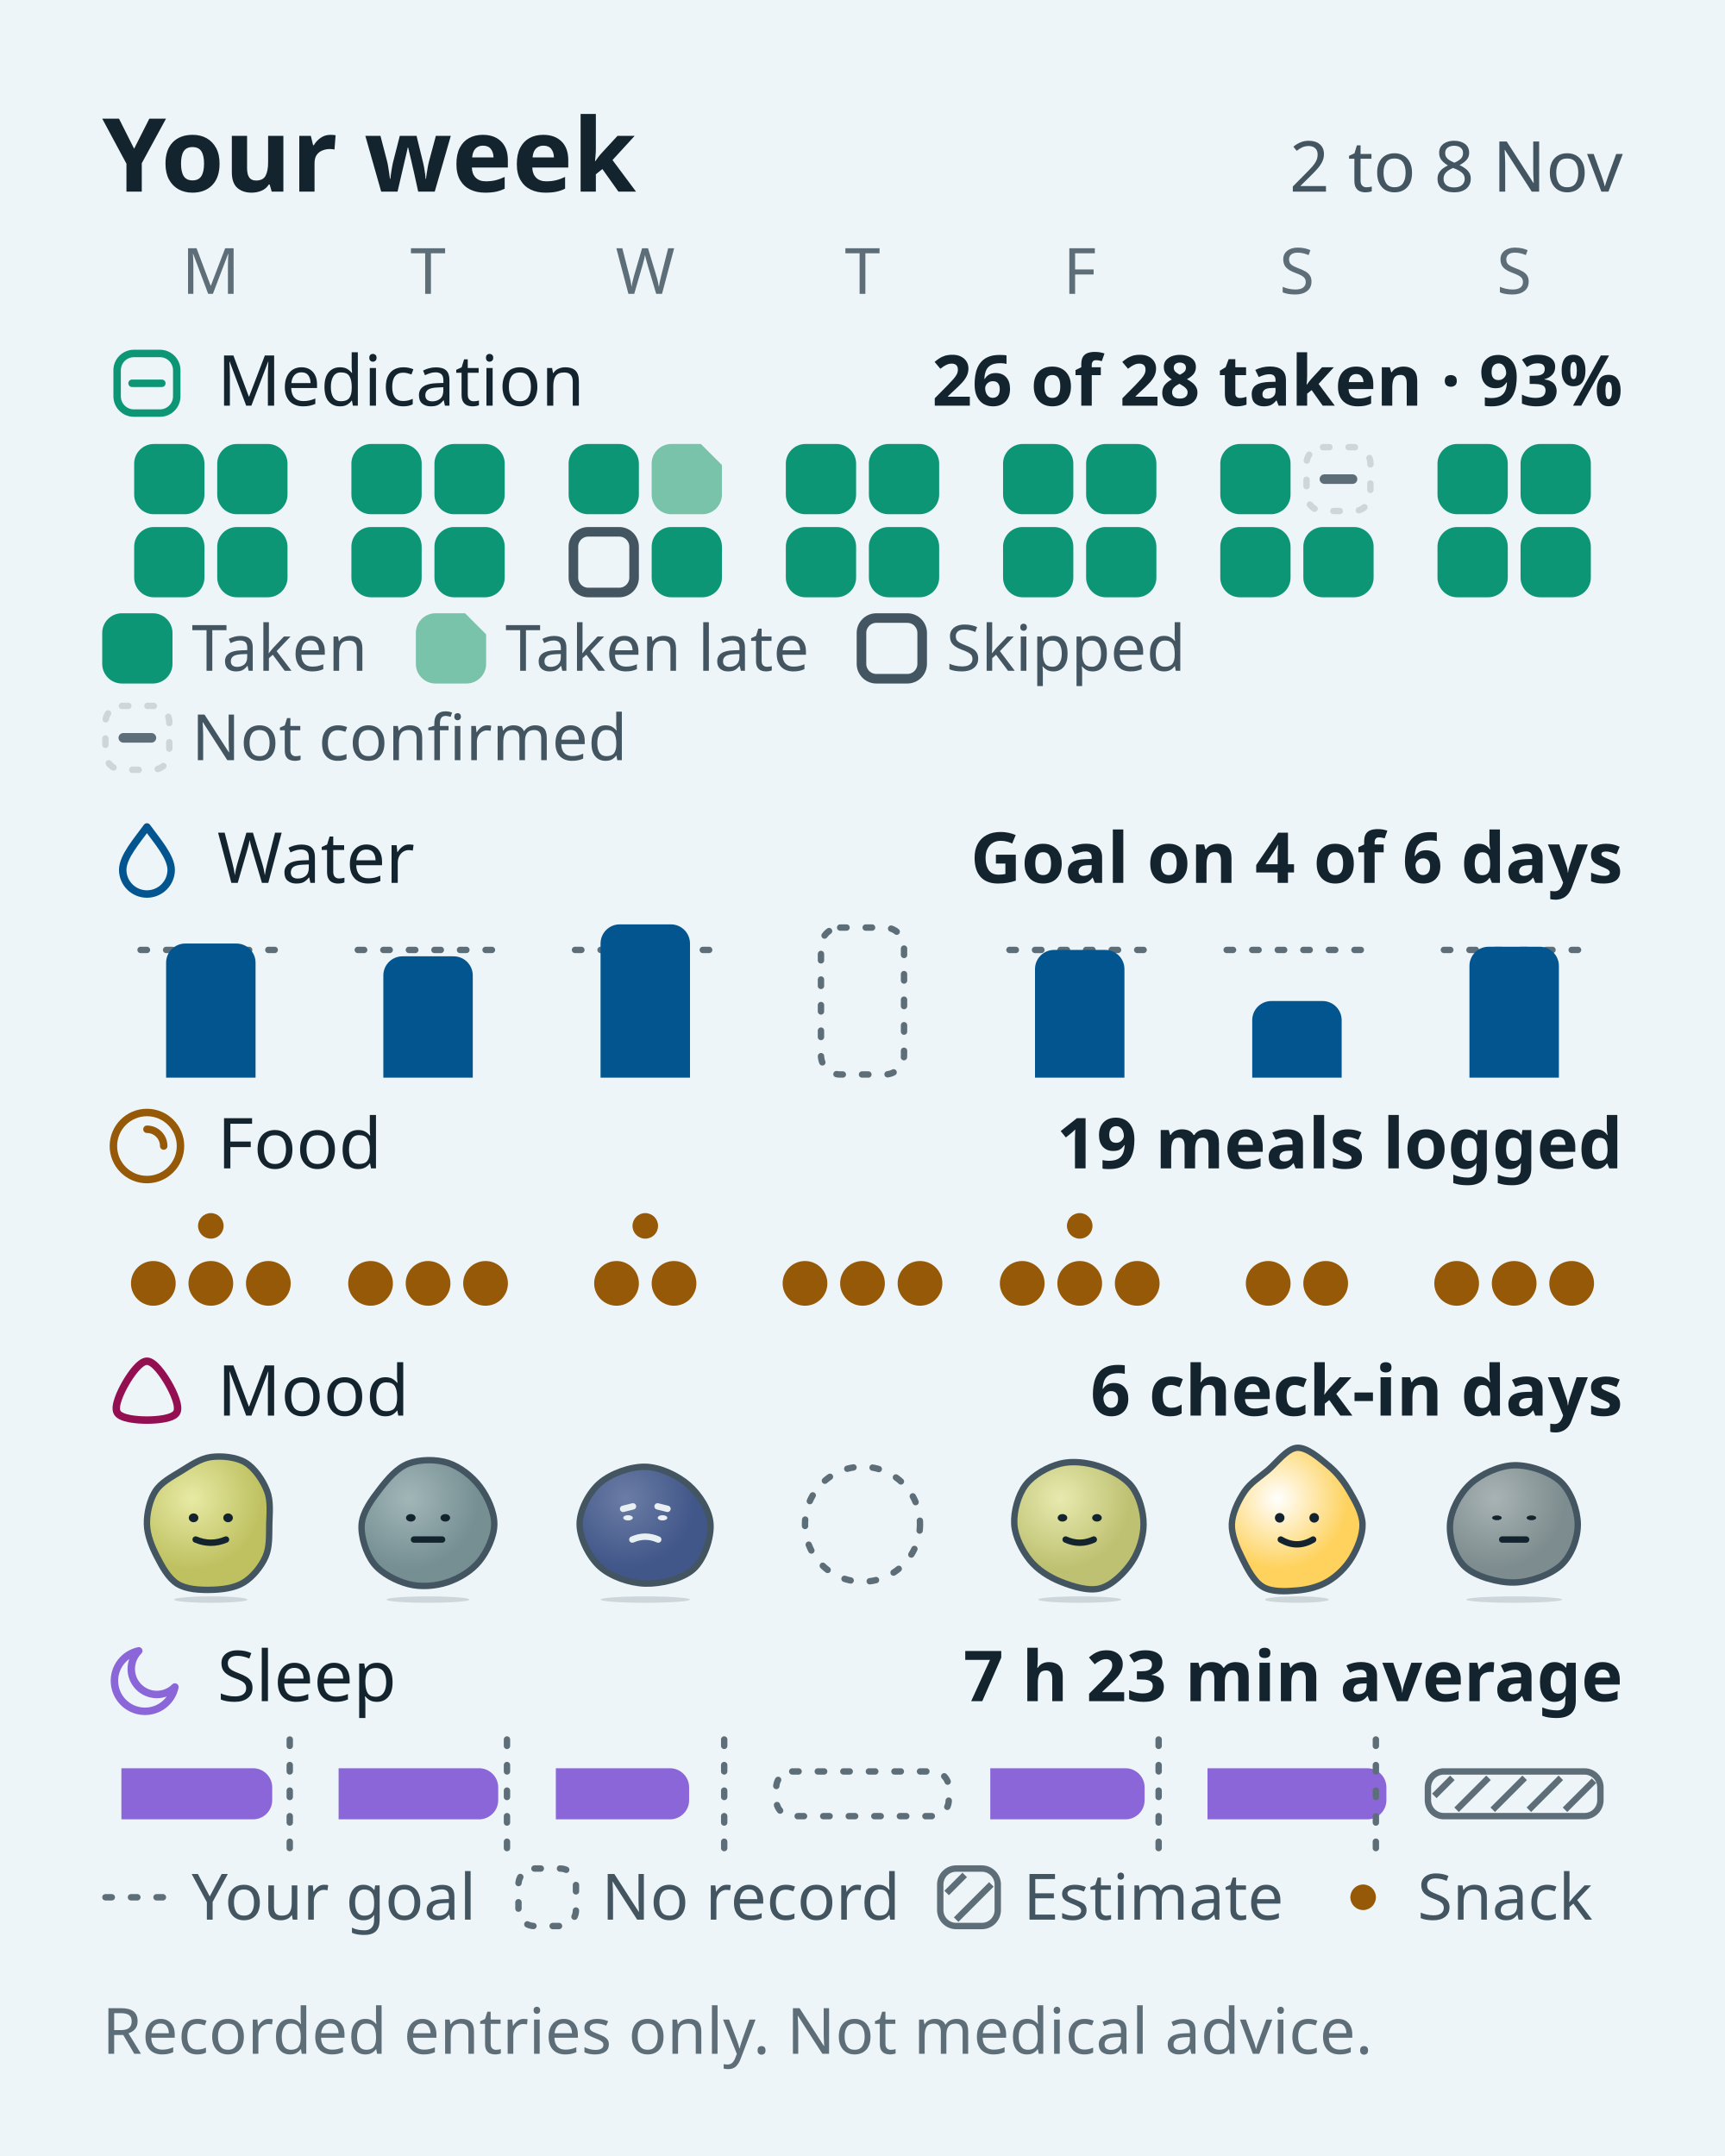
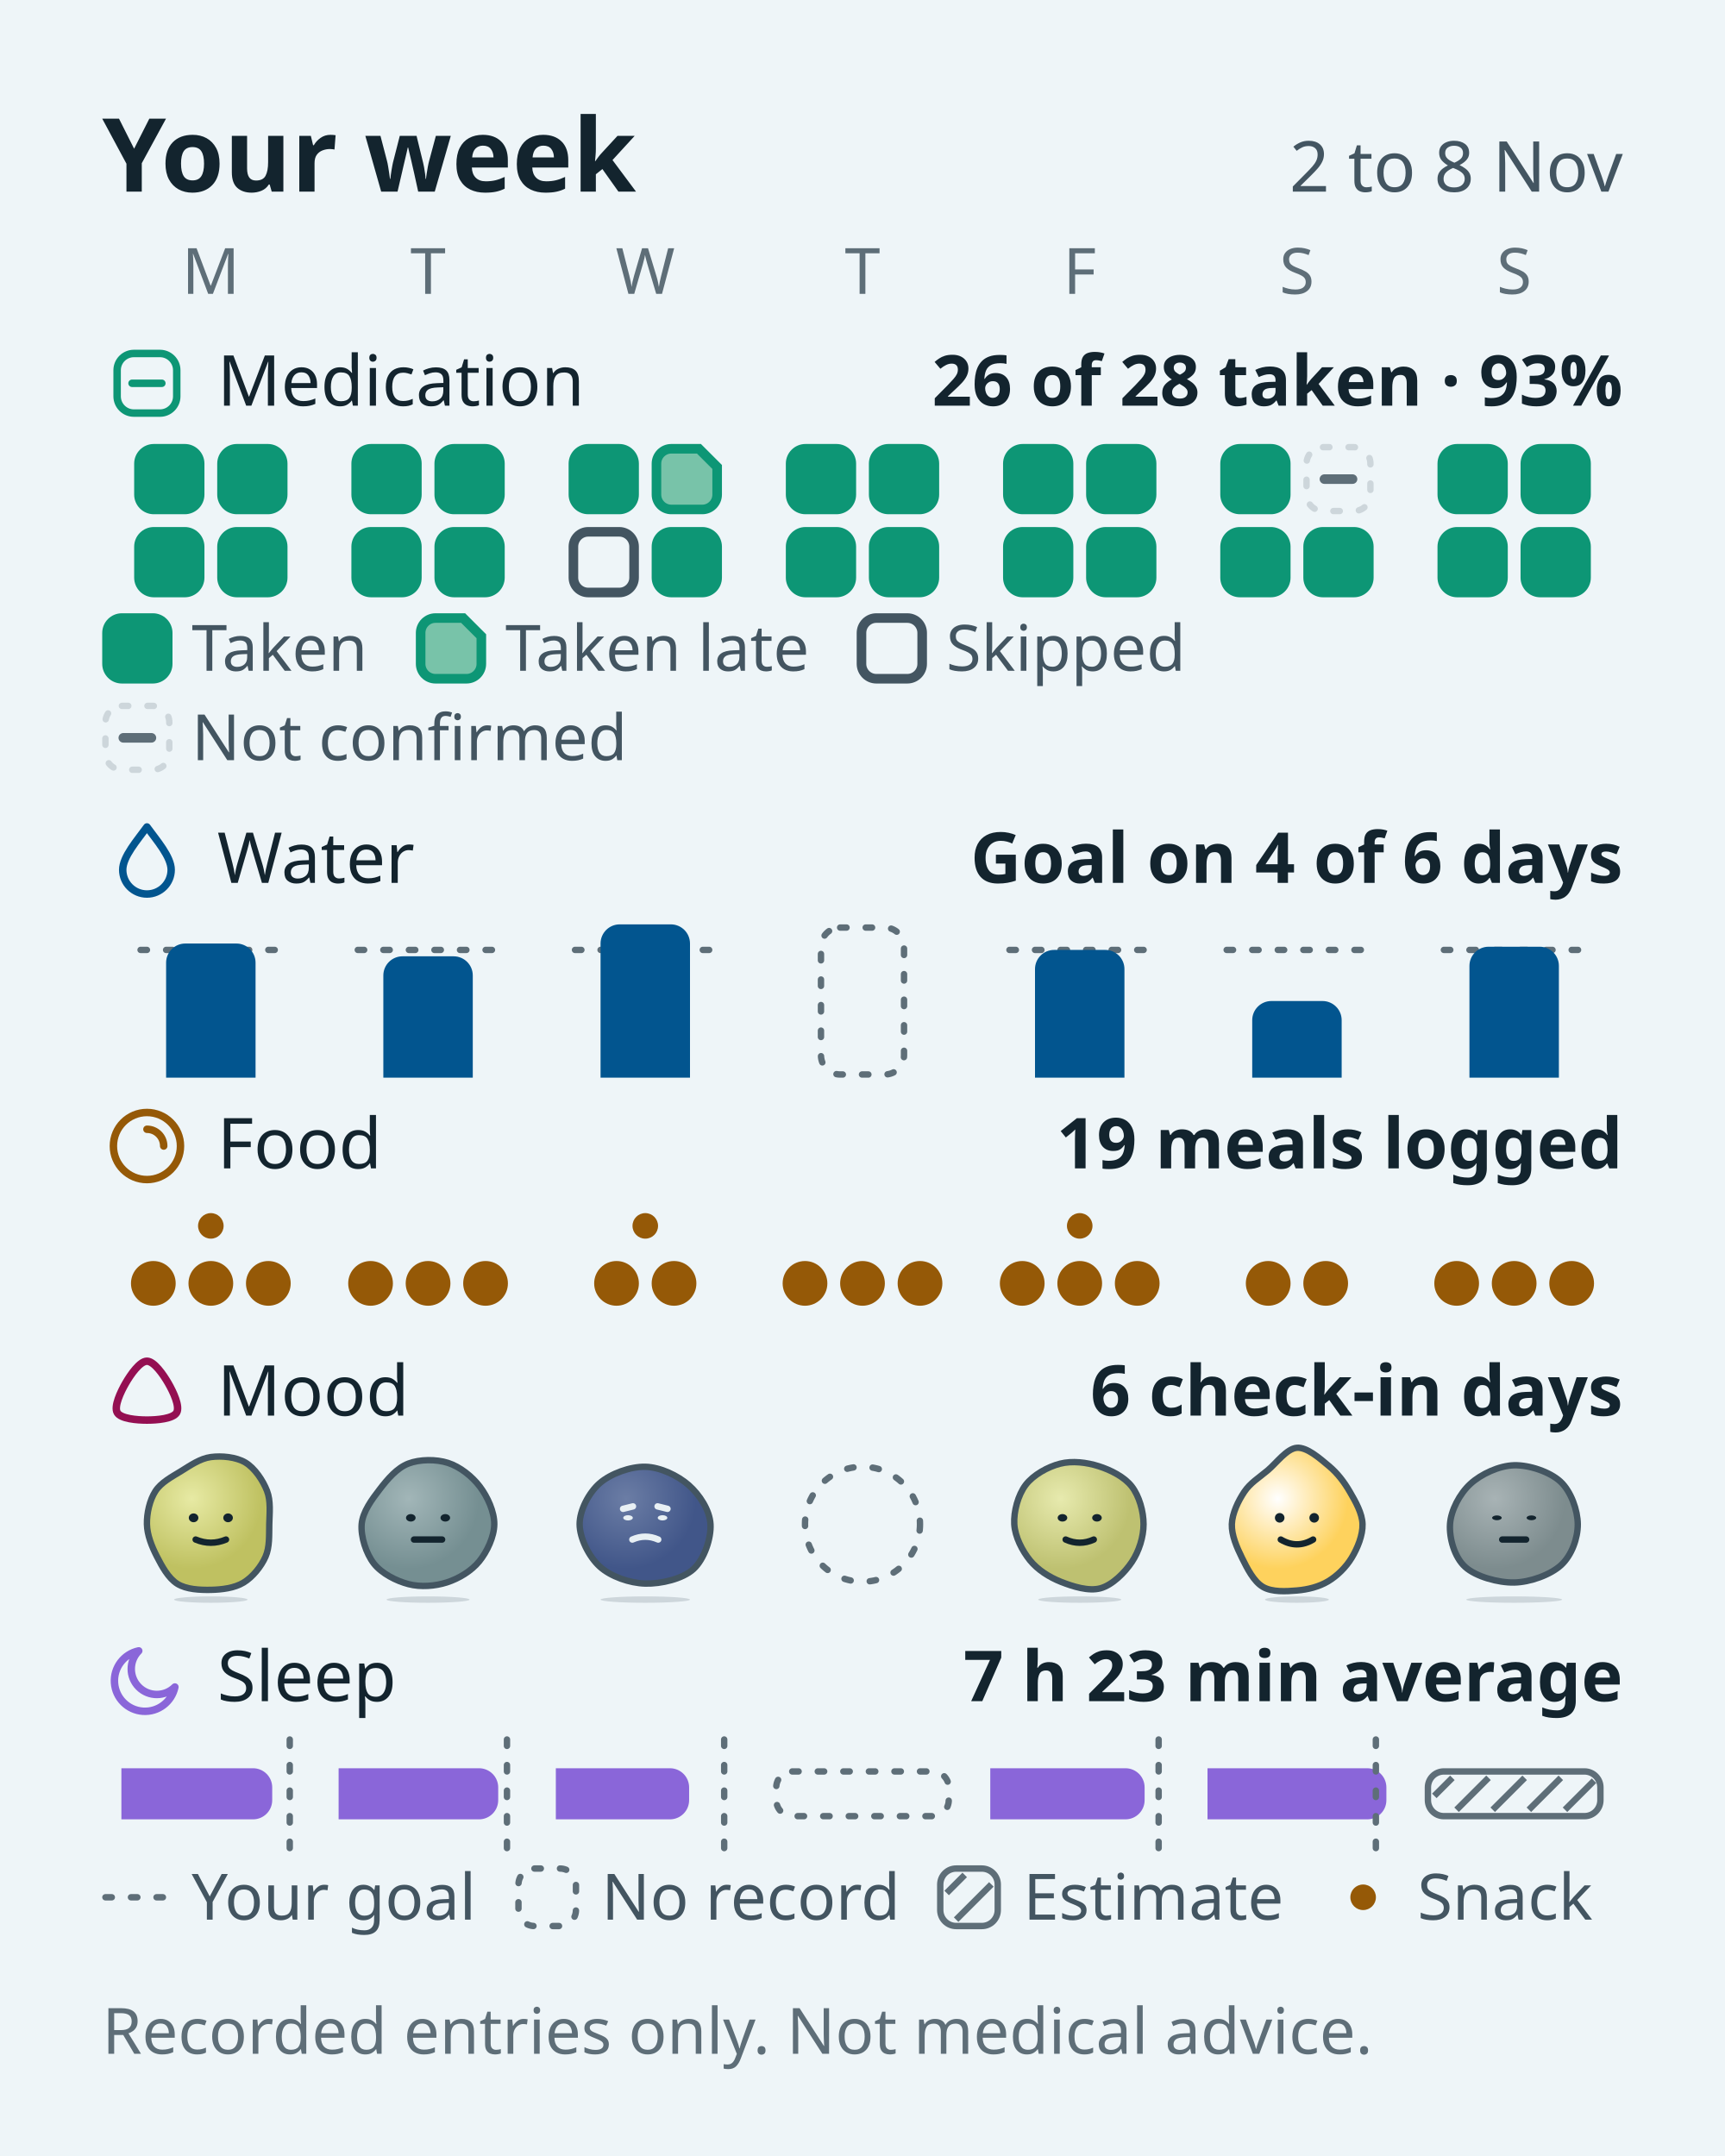
<svg xmlns="http://www.w3.org/2000/svg" width="1080" height="1350" viewBox="0 0 1080 1350">
  <defs>
    <radialGradient id="g1" gradientUnits="userSpaceOnUse" cx="120" cy="938.4" r="44">
      <stop offset="0" stop-color="#e7eaa4" />
      <stop offset="1" stop-color="#bfc161" />
    </radialGradient>
    <radialGradient id="g2" gradientUnits="userSpaceOnUse" cx="256" cy="938.4" r="44">
      <stop offset="0" stop-color="#a2b6b8" />
      <stop offset="1" stop-color="#758f92" />
    </radialGradient>
    <radialGradient id="g3" gradientUnits="userSpaceOnUse" cx="392" cy="938.4" r="44">
      <stop offset="0" stop-color="#6b7da5" />
      <stop offset="1" stop-color="#415689" />
    </radialGradient>
    <radialGradient id="g4" gradientUnits="userSpaceOnUse" cx="664" cy="938.4" r="44">
      <stop offset="0" stop-color="#e7eaae" />
      <stop offset="1" stop-color="#bec171" />
    </radialGradient>
    <radialGradient id="g5" gradientUnits="userSpaceOnUse" cx="800" cy="938.4" r="44">
      <stop offset="0" stop-color="#ffffff" />
      <stop offset="1" stop-color="#fed25d" />
    </radialGradient>
    <radialGradient id="g6" gradientUnits="userSpaceOnUse" cx="936" cy="938.4" r="44">
      <stop offset="0" stop-color="#a8b3b5" />
      <stop offset="1" stop-color="#7d8c8e" />
    </radialGradient>
  </defs>
  <rect width="1080" height="1350" fill="#eef5f8" />
  <text x="64" y="120" font-family="Geologica" font-weight="600" font-size="64" fill="#13242e">Your week</text>
  <text x="1016" y="120" font-family="IBM Plex Sans" font-weight="500" font-size="44" fill="#435561" text-anchor="end">2 to 8 Nov</text>
  <text x="132" y="184" font-family="IBM Plex Sans" font-weight="500" font-size="40" fill="#5e6e78" text-anchor="middle">M</text>
  <text x="268" y="184" font-family="IBM Plex Sans" font-weight="500" font-size="40" fill="#5e6e78" text-anchor="middle">T</text>
  <text x="404" y="184" font-family="IBM Plex Sans" font-weight="500" font-size="40" fill="#5e6e78" text-anchor="middle">W</text>
  <text x="540" y="184" font-family="IBM Plex Sans" font-weight="500" font-size="40" fill="#5e6e78" text-anchor="middle">T</text>
  <text x="676" y="184" font-family="IBM Plex Sans" font-weight="500" font-size="40" fill="#5e6e78" text-anchor="middle">F</text>
  <text x="812" y="184" font-family="IBM Plex Sans" font-weight="500" font-size="40" fill="#5e6e78" text-anchor="middle">S</text>
  <text x="948" y="184" font-family="IBM Plex Sans" font-weight="500" font-size="40" fill="#5e6e78" text-anchor="middle">S</text>
  <g>
    <rect x="73.33" y="221.33" width="37.33" height="37.33" rx="10.5" fill="none" stroke="#0d9675" stroke-width="4.67" stroke-linecap="round" stroke-linejoin="round" />
    <line x1="82.67" y1="240" x2="101.33" y2="240" stroke="#0d9675" stroke-width="4.67" stroke-linecap="round" stroke-linejoin="round" />
  </g>
  <text x="136" y="254" font-family="IBM Plex Sans" font-weight="500" font-size="44" fill="#13242e">Medication</text>
  <text x="1016" y="254" font-family="IBM Plex Sans" font-weight="600" font-size="44" fill="#13242e" text-anchor="end">26 of 28 taken · 93%</text>
  <g>
    <rect x="84" y="278" width="44" height="44" rx="12.32" fill="#0d9675" />
  </g>
  <g>
    <rect x="136" y="278" width="44" height="44" rx="12.32" fill="#0d9675" />
  </g>
  <g>
    <rect x="84" y="330" width="44" height="44" rx="12.32" fill="#0d9675" />
  </g>
  <g>
    <rect x="136" y="330" width="44" height="44" rx="12.32" fill="#0d9675" />
  </g>
  <g>
    <rect x="220" y="278" width="44" height="44" rx="12.32" fill="#0d9675" />
  </g>
  <g>
    <rect x="272" y="278" width="44" height="44" rx="12.32" fill="#0d9675" />
  </g>
  <g>
    <rect x="220" y="330" width="44" height="44" rx="12.32" fill="#0d9675" />
  </g>
  <g>
    <rect x="272" y="330" width="44" height="44" rx="12.32" fill="#0d9675" />
  </g>
  <g>
    <rect x="356" y="278" width="44" height="44" rx="12.32" fill="#0d9675" />
  </g>
  <g>
-     <path d="M420.32 278 L438.8 278 L452 291.2 L452 309.68 A12.32 12.32 0 0 1 439.68 322 L420.32 322 A12.32 12.32 0 0 1 408 309.68 L408 290.32 A12.32 12.32 0 0 1 420.32 278 Z" fill="#78c3a9" />
+     <path d="M420.32 281 L437.6 281 L449 292.4 L449 309.68 A9.32 9.32 0 0 1 439.68 319 L420.32 319 A9.32 9.32 0 0 1 411 309.68 L411 290.32 A9.32 9.32 0 0 1 420.32 281 Z" fill="#78c3a9" stroke="#0d9675" stroke-width="6" />
  </g>
  <g>
    <rect x="359" y="333" width="38" height="38" rx="9.32" fill="none" stroke="#435561" stroke-width="6" />
  </g>
  <g>
    <rect x="408" y="330" width="44" height="44" rx="12.32" fill="#0d9675" />
  </g>
  <g>
    <rect x="492" y="278" width="44" height="44" rx="12.32" fill="#0d9675" />
  </g>
  <g>
    <rect x="544" y="278" width="44" height="44" rx="12.32" fill="#0d9675" />
  </g>
  <g>
    <rect x="492" y="330" width="44" height="44" rx="12.32" fill="#0d9675" />
  </g>
  <g>
    <rect x="544" y="330" width="44" height="44" rx="12.32" fill="#0d9675" />
  </g>
  <g>
    <rect x="628" y="278" width="44" height="44" rx="12.32" fill="#0d9675" />
  </g>
  <g>
    <rect x="680" y="278" width="44" height="44" rx="12.32" fill="#0d9675" />
  </g>
  <g>
    <rect x="628" y="330" width="44" height="44" rx="12.32" fill="#0d9675" />
  </g>
  <g>
    <rect x="680" y="330" width="44" height="44" rx="12.32" fill="#0d9675" />
  </g>
  <g>
    <rect x="764" y="278" width="44" height="44" rx="12.32" fill="#0d9675" />
  </g>
  <g>
    <rect x="818" y="280" width="40" height="40" rx="10.32" fill="none" stroke="#cdd6db" stroke-width="4" stroke-linecap="round" stroke-linejoin="round" stroke-dasharray="4 12" />
    <line x1="829.2" y1="300" x2="846.8" y2="300" stroke="#5e6e78" stroke-width="6" stroke-linecap="round" stroke-linejoin="round" />
  </g>
  <g>
    <rect x="764" y="330" width="44" height="44" rx="12.32" fill="#0d9675" />
  </g>
  <g>
    <rect x="816" y="330" width="44" height="44" rx="12.32" fill="#0d9675" />
  </g>
  <g>
    <rect x="900" y="278" width="44" height="44" rx="12.32" fill="#0d9675" />
  </g>
  <g>
    <rect x="952" y="278" width="44" height="44" rx="12.32" fill="#0d9675" />
  </g>
  <g>
    <rect x="900" y="330" width="44" height="44" rx="12.32" fill="#0d9675" />
  </g>
  <g>
    <rect x="952" y="330" width="44" height="44" rx="12.32" fill="#0d9675" />
  </g>
  <g>
    <rect x="64" y="384" width="44" height="44" rx="12.32" fill="#0d9675" />
  </g>
  <text x="120" y="420" font-family="IBM Plex Sans" font-weight="500" font-size="40" fill="#435561">Taken</text>
  <g>
-     <path d="M272.68 384 L291.16 384 L304.36 397.2 L304.36 415.68 A12.32 12.32 0 0 1 292.04 428 L272.68 428 A12.32 12.32 0 0 1 260.36 415.68 L260.36 396.32 A12.32 12.32 0 0 1 272.68 384 Z" fill="#78c3a9" />
+     <path d="M272.68 387 L289.96 387 L301.36 398.4 L301.36 415.68 A9.32 9.32 0 0 1 292.04 425 L272.68 425 A9.32 9.32 0 0 1 263.36 415.68 L263.36 396.32 A9.32 9.32 0 0 1 272.68 387 Z" fill="#78c3a9" stroke="#0d9675" stroke-width="6" />
  </g>
  <text x="316.36" y="420" font-family="IBM Plex Sans" font-weight="500" font-size="40" fill="#435561">Taken late</text>
  <g>
    <rect x="539.36" y="387" width="38" height="38" rx="9.32" fill="none" stroke="#435561" stroke-width="6" />
  </g>
  <text x="592.36" y="420" font-family="IBM Plex Sans" font-weight="500" font-size="40" fill="#435561">Skipped</text>
  <g>
    <rect x="66" y="442" width="40" height="40" rx="10.32" fill="none" stroke="#cdd6db" stroke-width="4" stroke-linecap="round" stroke-linejoin="round" stroke-dasharray="4 12" />
    <line x1="77.2" y1="462" x2="94.8" y2="462" stroke="#5e6e78" stroke-width="6" stroke-linecap="round" stroke-linejoin="round" />
  </g>
  <text x="120" y="476" font-family="IBM Plex Sans" font-weight="500" font-size="40" fill="#435561">Not confirmed</text>
  <g>
    <path d="M92 517.8 C85.93 526.2 76.83 536.47 76.83 544.63 A15.17 15.17 0 0 0 107.17 544.63 C107.17 536.47 98.07 526.2 92 517.8 Z" fill="none" stroke="#02558f" stroke-width="4.67" stroke-linecap="round" stroke-linejoin="round" />
  </g>
  <text x="136" y="552.8" font-family="IBM Plex Sans" font-weight="500" font-size="44" fill="#13242e">Water</text>
  <text x="1016" y="552.8" font-family="IBM Plex Sans" font-weight="600" font-size="44" fill="#13242e" text-anchor="end">Goal on 4 of 6 days</text>
  <g>
    <line x1="88" y1="594.8" x2="176" y2="594.8" stroke="#5e6e78" stroke-width="4" stroke-linecap="round" stroke-linejoin="round" stroke-dasharray="4 12" />
    <path d="M104 674.8 L104 602.8 A12 12 0 0 1 116 590.8 L148 590.8 A12 12 0 0 1 160 602.8 L160 674.8 Z" fill="#02558f" />
  </g>
  <g>
    <line x1="224" y1="594.8" x2="312" y2="594.8" stroke="#5e6e78" stroke-width="4" stroke-linecap="round" stroke-linejoin="round" stroke-dasharray="4 12" />
    <path d="M240 674.8 L240 610.8 A12 12 0 0 1 252 598.8 L284 598.8 A12 12 0 0 1 296 610.8 L296 674.8 Z" fill="#02558f" />
  </g>
  <g>
    <line x1="360" y1="594.8" x2="448" y2="594.8" stroke="#5e6e78" stroke-width="4" stroke-linecap="round" stroke-linejoin="round" stroke-dasharray="4 12" />
    <path d="M376 674.8 L376 590.8 A12 12 0 0 1 388 578.8 L420 578.8 A12 12 0 0 1 432 590.8 L432 674.8 Z" fill="#02558f" />
  </g>
  <g>
    <rect x="514" y="580.8" width="52" height="92" rx="12" fill="none" stroke="#5e6e78" stroke-width="4" stroke-linecap="round" stroke-linejoin="round" stroke-dasharray="4 12" />
  </g>
  <g>
    <line x1="632" y1="594.8" x2="720" y2="594.8" stroke="#5e6e78" stroke-width="4" stroke-linecap="round" stroke-linejoin="round" stroke-dasharray="4 12" />
    <path d="M648 674.8 L648 606.8 A12 12 0 0 1 660 594.8 L692 594.8 A12 12 0 0 1 704 606.8 L704 674.8 Z" fill="#02558f" />
  </g>
  <g>
    <line x1="768" y1="594.8" x2="856" y2="594.8" stroke="#5e6e78" stroke-width="4" stroke-linecap="round" stroke-linejoin="round" stroke-dasharray="4 12" />
    <path d="M784 674.8 L784 638.8 A12 12 0 0 1 796 626.8 L828 626.8 A12 12 0 0 1 840 638.8 L840 674.8 Z" fill="#02558f" />
  </g>
  <g>
    <line x1="904" y1="594.8" x2="992" y2="594.8" stroke="#5e6e78" stroke-width="4" stroke-linecap="round" stroke-linejoin="round" stroke-dasharray="4 12" />
    <path d="M920 674.8 L920 604.8 A12 12 0 0 1 932 592.8 L964 592.8 A12 12 0 0 1 976 604.8 L976 674.8 Z" fill="#02558f" />
  </g>
  <g>
    <circle cx="92" cy="717.6" r="21" fill="none" stroke="#955907" stroke-width="4.67" stroke-linecap="round" stroke-linejoin="round" />
    <path d="M92 707.1 A10.5 10.5 0 0 1 102.5 717.6" fill="none" stroke="#955907" stroke-width="4.67" stroke-linecap="round" stroke-linejoin="round" />
  </g>
  <text x="136" y="731.6" font-family="IBM Plex Sans" font-weight="500" font-size="44" fill="#13242e">Food</text>
  <text x="1016" y="731.6" font-family="IBM Plex Sans" font-weight="600" font-size="44" fill="#13242e" text-anchor="end">19 meals logged</text>
  <g>
    <circle cx="96" cy="803.6" r="14" fill="#955907" />
    <circle cx="132" cy="803.6" r="14" fill="#955907" />
    <circle cx="168" cy="803.6" r="14" fill="#955907" />
    <circle cx="132" cy="767.6" r="8" fill="#955907" />
  </g>
  <g>
    <circle cx="232" cy="803.6" r="14" fill="#955907" />
    <circle cx="268" cy="803.6" r="14" fill="#955907" />
    <circle cx="304" cy="803.6" r="14" fill="#955907" />
  </g>
  <g>
    <circle cx="386" cy="803.6" r="14" fill="#955907" />
    <circle cx="422" cy="803.6" r="14" fill="#955907" />
    <circle cx="404" cy="767.6" r="8" fill="#955907" />
  </g>
  <g>
    <circle cx="504" cy="803.6" r="14" fill="#955907" />
    <circle cx="540" cy="803.6" r="14" fill="#955907" />
    <circle cx="576" cy="803.6" r="14" fill="#955907" />
  </g>
  <g>
    <circle cx="640" cy="803.6" r="14" fill="#955907" />
    <circle cx="676" cy="803.6" r="14" fill="#955907" />
    <circle cx="712" cy="803.6" r="14" fill="#955907" />
    <circle cx="676" cy="767.6" r="8" fill="#955907" />
  </g>
  <g>
    <circle cx="794" cy="803.6" r="14" fill="#955907" />
    <circle cx="830" cy="803.6" r="14" fill="#955907" />
  </g>
  <g>
    <circle cx="912" cy="803.6" r="14" fill="#955907" />
    <circle cx="948" cy="803.6" r="14" fill="#955907" />
    <circle cx="984" cy="803.6" r="14" fill="#955907" />
  </g>
  <g>
    <path d="M92 852.33 C96.45 852.33 102.24 860.73 105.34 866.1 C108.44 871.47 112.81 880.68 110.59 884.53 C108.37 888.38 98.2 889.2 92 889.2 C85.8 889.2 75.63 888.38 73.41 884.53 C71.19 880.68 75.56 871.47 78.66 866.1 C81.76 860.73 87.55 852.33 92 852.33 Z" fill="none" stroke="#940f52" stroke-width="4.67" stroke-linecap="round" stroke-linejoin="round" />
  </g>
  <text x="136" y="886.4" font-family="IBM Plex Sans" font-weight="500" font-size="44" fill="#13242e">Mood</text>
  <text x="1016" y="886.4" font-family="IBM Plex Sans" font-weight="600" font-size="44" fill="#13242e" text-anchor="end">6 check-in days</text>
  <g>
    <ellipse cx="132" cy="1001.6" rx="23" ry="2" fill="#cdd6db" />
    <path d="M168.59 954.4 C168.43 961.28 168.92 968.67 166.23 974.76 C163.55 980.85 158.19 987.5 152.49 990.95 C146.78 994.41 138.9 995.36 132 995.5 C125.1 995.63 116.7 995.25 111.06 991.75 C105.43 988.25 101.36 980.74 98.18 974.51 C95 968.29 92.14 961.19 91.99 954.4 C91.84 947.61 93.71 939.29 97.28 933.75 C100.84 928.21 107.58 924.73 113.37 921.16 C119.15 917.59 125.29 913.25 132 912.35 C138.71 911.45 147.79 912.26 153.65 915.78 C159.51 919.31 164.67 927.05 167.16 933.49 C169.65 939.93 168.74 947.52 168.59 954.4 Z" fill="url(#g1)" stroke="#435561" stroke-width="4" stroke-linecap="round" stroke-linejoin="round" />
    <ellipse cx="121.2" cy="950.4" rx="3" ry="2.76" fill="#13242e" />
    <ellipse cx="142.8" cy="950.4" rx="3" ry="2.76" fill="#13242e" />
    <path d="M122.5 964 Q132 968 141.5 964" fill="none" stroke="#13242e" stroke-width="4" stroke-linecap="round" stroke-linejoin="round" />
  </g>
  <g>
    <ellipse cx="268" cy="1001.6" rx="26" ry="2" fill="#cdd6db" />
    <path d="M309.46 954.4 C309.4 962.2 304.96 971.6 300.03 977.67 C295.09 983.74 287.2 988.44 279.83 990.82 C272.46 993.2 263.43 993.9 255.8 991.93 C248.18 989.97 238.98 985.3 234.08 979.04 C229.19 972.79 225.81 962.16 226.43 954.4 C227.05 946.64 232.92 938.78 237.8 932.46 C242.67 926.13 248.55 919.18 255.67 916.44 C262.78 913.7 273.02 913.6 280.48 916 C287.94 918.4 295.59 924.44 300.42 930.84 C305.25 937.25 309.53 946.6 309.46 954.4 Z" fill="url(#g2)" stroke="#435561" stroke-width="4" stroke-linecap="round" stroke-linejoin="round" />
    <ellipse cx="257.2" cy="950.4" rx="3" ry="2.34" fill="#13242e" />
    <ellipse cx="278.8" cy="950.4" rx="3" ry="2.34" fill="#13242e" />
    <path d="M259.2 964 Q268 964 276.8 964" fill="none" stroke="#13242e" stroke-width="4" stroke-linecap="round" stroke-linejoin="round" />
  </g>
  <g>
    <ellipse cx="404" cy="1001.6" rx="28" ry="2" fill="#cdd6db" />
    <path d="M444.83 954.4 C445.32 963.17 440.95 976.32 434.15 982.52 C427.34 988.71 413.77 991.83 404 991.57 C394.23 991.31 382.4 987.17 375.55 980.98 C368.7 974.78 362.92 963.11 362.9 954.4 C362.89 945.69 368.61 934.71 375.46 928.72 C382.31 922.72 394.71 918.24 404 918.44 C413.29 918.64 424.4 923.93 431.2 929.92 C438.01 935.91 444.34 945.63 444.83 954.4 Z" fill="url(#g3)" stroke="#435561" stroke-width="4" stroke-linecap="round" stroke-linejoin="round" />
    <ellipse cx="393.2" cy="950.4" rx="3" ry="1.65" fill="#e8f0f4" />
    <ellipse cx="414.8" cy="950.4" rx="3" ry="1.65" fill="#e8f0f4" />
    <path d="M395.9 964 Q404 960.4 412.1 964" fill="none" stroke="#e8f0f4" stroke-width="4" stroke-linecap="round" stroke-linejoin="round" />
    <line x1="390.1" y1="944.77" x2="396.3" y2="943.23" stroke="#e8f0f4" stroke-width="4" stroke-linecap="round" stroke-linejoin="round" />
    <line x1="417.9" y1="944.77" x2="411.7" y2="943.23" stroke="#e8f0f4" stroke-width="4" stroke-linecap="round" stroke-linejoin="round" />
  </g>
  <g>
    <circle cx="540" cy="954.4" r="36" fill="none" stroke="#5e6e78" stroke-width="4" stroke-linecap="round" stroke-linejoin="round" stroke-dasharray="4 12" />
  </g>
  <g>
    <ellipse cx="676" cy="1001.6" rx="26" ry="2" fill="#cdd6db" />
    <path d="M715.96 954.4 C715.97 962.29 713.1 971.41 708.61 978.09 C704.12 984.78 696.42 992.45 689.03 994.51 C681.64 996.58 671.64 993.39 664.28 990.48 C656.92 987.56 649.74 983.03 644.86 977.02 C639.99 971.01 635.49 962.27 635.03 954.4 C634.58 946.53 637.37 936.12 642.15 929.81 C646.93 923.49 656.08 918.46 663.69 916.51 C671.3 914.55 680.33 915.68 687.81 918.05 C695.29 920.42 703.88 924.68 708.57 930.73 C713.27 936.79 715.96 946.51 715.96 954.4 Z" fill="url(#g4)" stroke="#435561" stroke-width="4" stroke-linecap="round" stroke-linejoin="round" />
    <ellipse cx="665.2" cy="950.4" rx="3" ry="2.34" fill="#13242e" />
    <ellipse cx="686.8" cy="950.4" rx="3" ry="2.34" fill="#13242e" />
    <path d="M667.2 964 Q676 968 684.8 964" fill="none" stroke="#13242e" stroke-width="4" stroke-linecap="round" stroke-linejoin="round" />
  </g>
  <g>
    <ellipse cx="812" cy="1001.6" rx="20" ry="2" fill="#cdd6db" />
    <path d="M853.06 954.4 C853.26 961.28 849.89 969.43 846.3 975.39 C842.7 981.35 837.2 986.76 831.49 990.17 C825.77 993.59 818.81 995.33 812 995.9 C805.19 996.48 796.38 997.02 790.64 993.61 C784.91 990.21 780.82 981.99 777.59 975.46 C774.36 968.92 771.01 961.28 771.24 954.4 C771.48 947.52 775.26 939.81 778.99 934.2 C782.73 928.59 788.15 925.33 793.66 920.72 C799.16 916.11 805.63 907.03 812 906.55 C818.37 906.08 826.38 913.27 831.9 917.86 C837.42 922.46 841.6 928.04 845.13 934.12 C848.66 940.21 852.87 947.52 853.06 954.4 Z" fill="url(#g5)" stroke="#435561" stroke-width="4" stroke-linecap="round" stroke-linejoin="round" />
    <ellipse cx="801.2" cy="950.4" rx="3" ry="3" fill="#13242e" />
    <ellipse cx="822.8" cy="950.4" rx="3" ry="3" fill="#13242e" />
    <path d="M801.88 964 Q812 970 822.12 964" fill="none" stroke="#13242e" stroke-width="4" stroke-linecap="round" stroke-linejoin="round" />
  </g>
  <g>
    <ellipse cx="948" cy="1001.6" rx="30" ry="2" fill="#cdd6db" />
    <path d="M987.82 954.4 C987.89 963.11 984.01 973.92 977.38 980 C970.74 986.08 958.02 990.72 948 990.9 C937.98 991.09 923.97 987.2 917.28 981.11 C910.58 975.03 907.28 963.06 907.83 954.4 C908.38 945.74 913.87 935.31 920.57 929.16 C927.26 923.01 938.6 917.73 948 917.49 C957.4 917.25 970.35 921.58 976.99 927.73 C983.63 933.88 987.76 945.69 987.82 954.4 Z" fill="url(#g6)" stroke="#435561" stroke-width="4" stroke-linecap="round" stroke-linejoin="round" />
    <ellipse cx="937.2" cy="950.4" rx="3" ry="1.5" fill="#13242e" />
    <ellipse cx="958.8" cy="950.4" rx="3" ry="1.5" fill="#13242e" />
    <path d="M940.52 964 Q948 964 955.48 964" fill="none" stroke="#13242e" stroke-width="4" stroke-linecap="round" stroke-linejoin="round" />
  </g>
  <g>
    <path d="M109.5 1056.33 A19.13 19.13 0 1 1 86.87 1033.7 A15.4 15.4 0 0 0 109.5 1056.33 Z" fill="none" stroke="#8a66d9" stroke-width="4.67" stroke-linecap="round" stroke-linejoin="round" />
  </g>
  <text x="136" y="1065.2" font-family="IBM Plex Sans" font-weight="500" font-size="44" fill="#13242e">Sleep</text>
  <text x="1016" y="1065.2" font-family="IBM Plex Sans" font-weight="600" font-size="44" fill="#13242e" text-anchor="end">7 h 23 min average</text>
  <g>
    <path d="M76 1107.2 L158.43 1107.2 A12 12 0 0 1 170.43 1119.2 L170.43 1127.2 A12 12 0 0 1 158.43 1139.2 L76 1139.2 Z" fill="#8a66d9" />
    <line x1="181.41" y1="1089.2" x2="181.41" y2="1157.2" stroke="#5e6e78" stroke-width="4" stroke-linecap="round" stroke-linejoin="round" stroke-dasharray="4 12" />
  </g>
  <g>
    <path d="M212 1107.2 L299.92 1107.2 A12 12 0 0 1 311.92 1119.2 L311.92 1127.2 A12 12 0 0 1 299.92 1139.2 L212 1139.2 Z" fill="#8a66d9" />
    <line x1="317.41" y1="1089.2" x2="317.41" y2="1157.2" stroke="#5e6e78" stroke-width="4" stroke-linecap="round" stroke-linejoin="round" stroke-dasharray="4 12" />
  </g>
  <g>
    <path d="M348 1107.2 L419.45 1107.2 A12 12 0 0 1 431.45 1119.2 L431.45 1127.2 A12 12 0 0 1 419.45 1139.2 L348 1139.2 Z" fill="#8a66d9" />
    <line x1="453.41" y1="1089.2" x2="453.41" y2="1157.2" stroke="#5e6e78" stroke-width="4" stroke-linecap="round" stroke-linejoin="round" stroke-dasharray="4 12" />
  </g>
  <g>
    <rect x="486" y="1109.2" width="108" height="28" rx="10" fill="none" stroke="#5e6e78" stroke-width="4" stroke-linecap="round" stroke-linejoin="round" stroke-dasharray="4 12" />
  </g>
  <g>
    <path d="M620 1107.2 L704.63 1107.2 A12 12 0 0 1 716.63 1119.2 L716.63 1127.2 A12 12 0 0 1 704.63 1139.2 L620 1139.2 Z" fill="#8a66d9" />
    <line x1="725.41" y1="1089.2" x2="725.41" y2="1157.2" stroke="#5e6e78" stroke-width="4" stroke-linecap="round" stroke-linejoin="round" stroke-dasharray="4 12" />
  </g>
  <g>
    <path d="M756 1107.2 L856 1107.2 A12 12 0 0 1 868 1119.2 L868 1127.2 A12 12 0 0 1 856 1139.2 L756 1139.2 Z" fill="#8a66d9" />
    <line x1="861.41" y1="1089.2" x2="861.41" y2="1157.2" stroke="#5e6e78" stroke-width="4" stroke-linecap="round" stroke-linejoin="round" stroke-dasharray="4 12" />
  </g>
  <g>
    <rect x="894" y="1109.2" width="108" height="28" rx="10" fill="none" stroke="#5e6e78" stroke-width="4" />
    <line x1="898" y1="1124.51" x2="909.31" y2="1113.2" stroke="#5e6e78" stroke-width="4" />
    <line x1="911.94" y1="1133.2" x2="931.94" y2="1113.2" stroke="#5e6e78" stroke-width="4" />
    <line x1="934.57" y1="1133.2" x2="954.57" y2="1113.2" stroke="#5e6e78" stroke-width="4" />
    <line x1="957.2" y1="1133.2" x2="977.2" y2="1113.2" stroke="#5e6e78" stroke-width="4" />
    <line x1="979.82" y1="1133.2" x2="998" y2="1115.02" stroke="#5e6e78" stroke-width="4" />
  </g>
  <g>
    <line x1="66" y1="1188" x2="106" y2="1188" stroke="#5e6e78" stroke-width="4" stroke-linecap="round" stroke-linejoin="round" stroke-dasharray="4 12" />
  </g>
  <text x="120" y="1202" font-family="IBM Plex Sans" font-weight="500" font-size="40" fill="#435561">Your goal</text>
  <g>
    <rect x="324.6" y="1170" width="36" height="36" rx="10" fill="none" stroke="#5e6e78" stroke-width="4" stroke-linecap="round" stroke-linejoin="round" stroke-dasharray="4 12" />
  </g>
  <text x="376.6" y="1202" font-family="IBM Plex Sans" font-weight="500" font-size="40" fill="#435561">No record</text>
  <g>
    <rect x="588.68" y="1170" width="36" height="36" rx="10" fill="none" stroke="#5e6e78" stroke-width="4" />
    <line x1="592.68" y1="1185.31" x2="603.99" y2="1174" stroke="#5e6e78" stroke-width="4" />
    <line x1="598.62" y1="1202" x2="620.68" y2="1179.94" stroke="#5e6e78" stroke-width="4" />
  </g>
  <text x="640.68" y="1202" font-family="IBM Plex Sans" font-weight="500" font-size="40" fill="#435561">Estimate</text>
  <g>
    <circle cx="853.44" cy="1188" r="8" fill="#955907" />
  </g>
  <text x="887.44" y="1202" font-family="IBM Plex Sans" font-weight="500" font-size="40" fill="#435561">Snack</text>
  <text x="64" y="1286" font-family="IBM Plex Sans" font-weight="500" font-size="40" fill="#5e6e78">Recorded entries only. Not medical advice.</text>
</svg>
